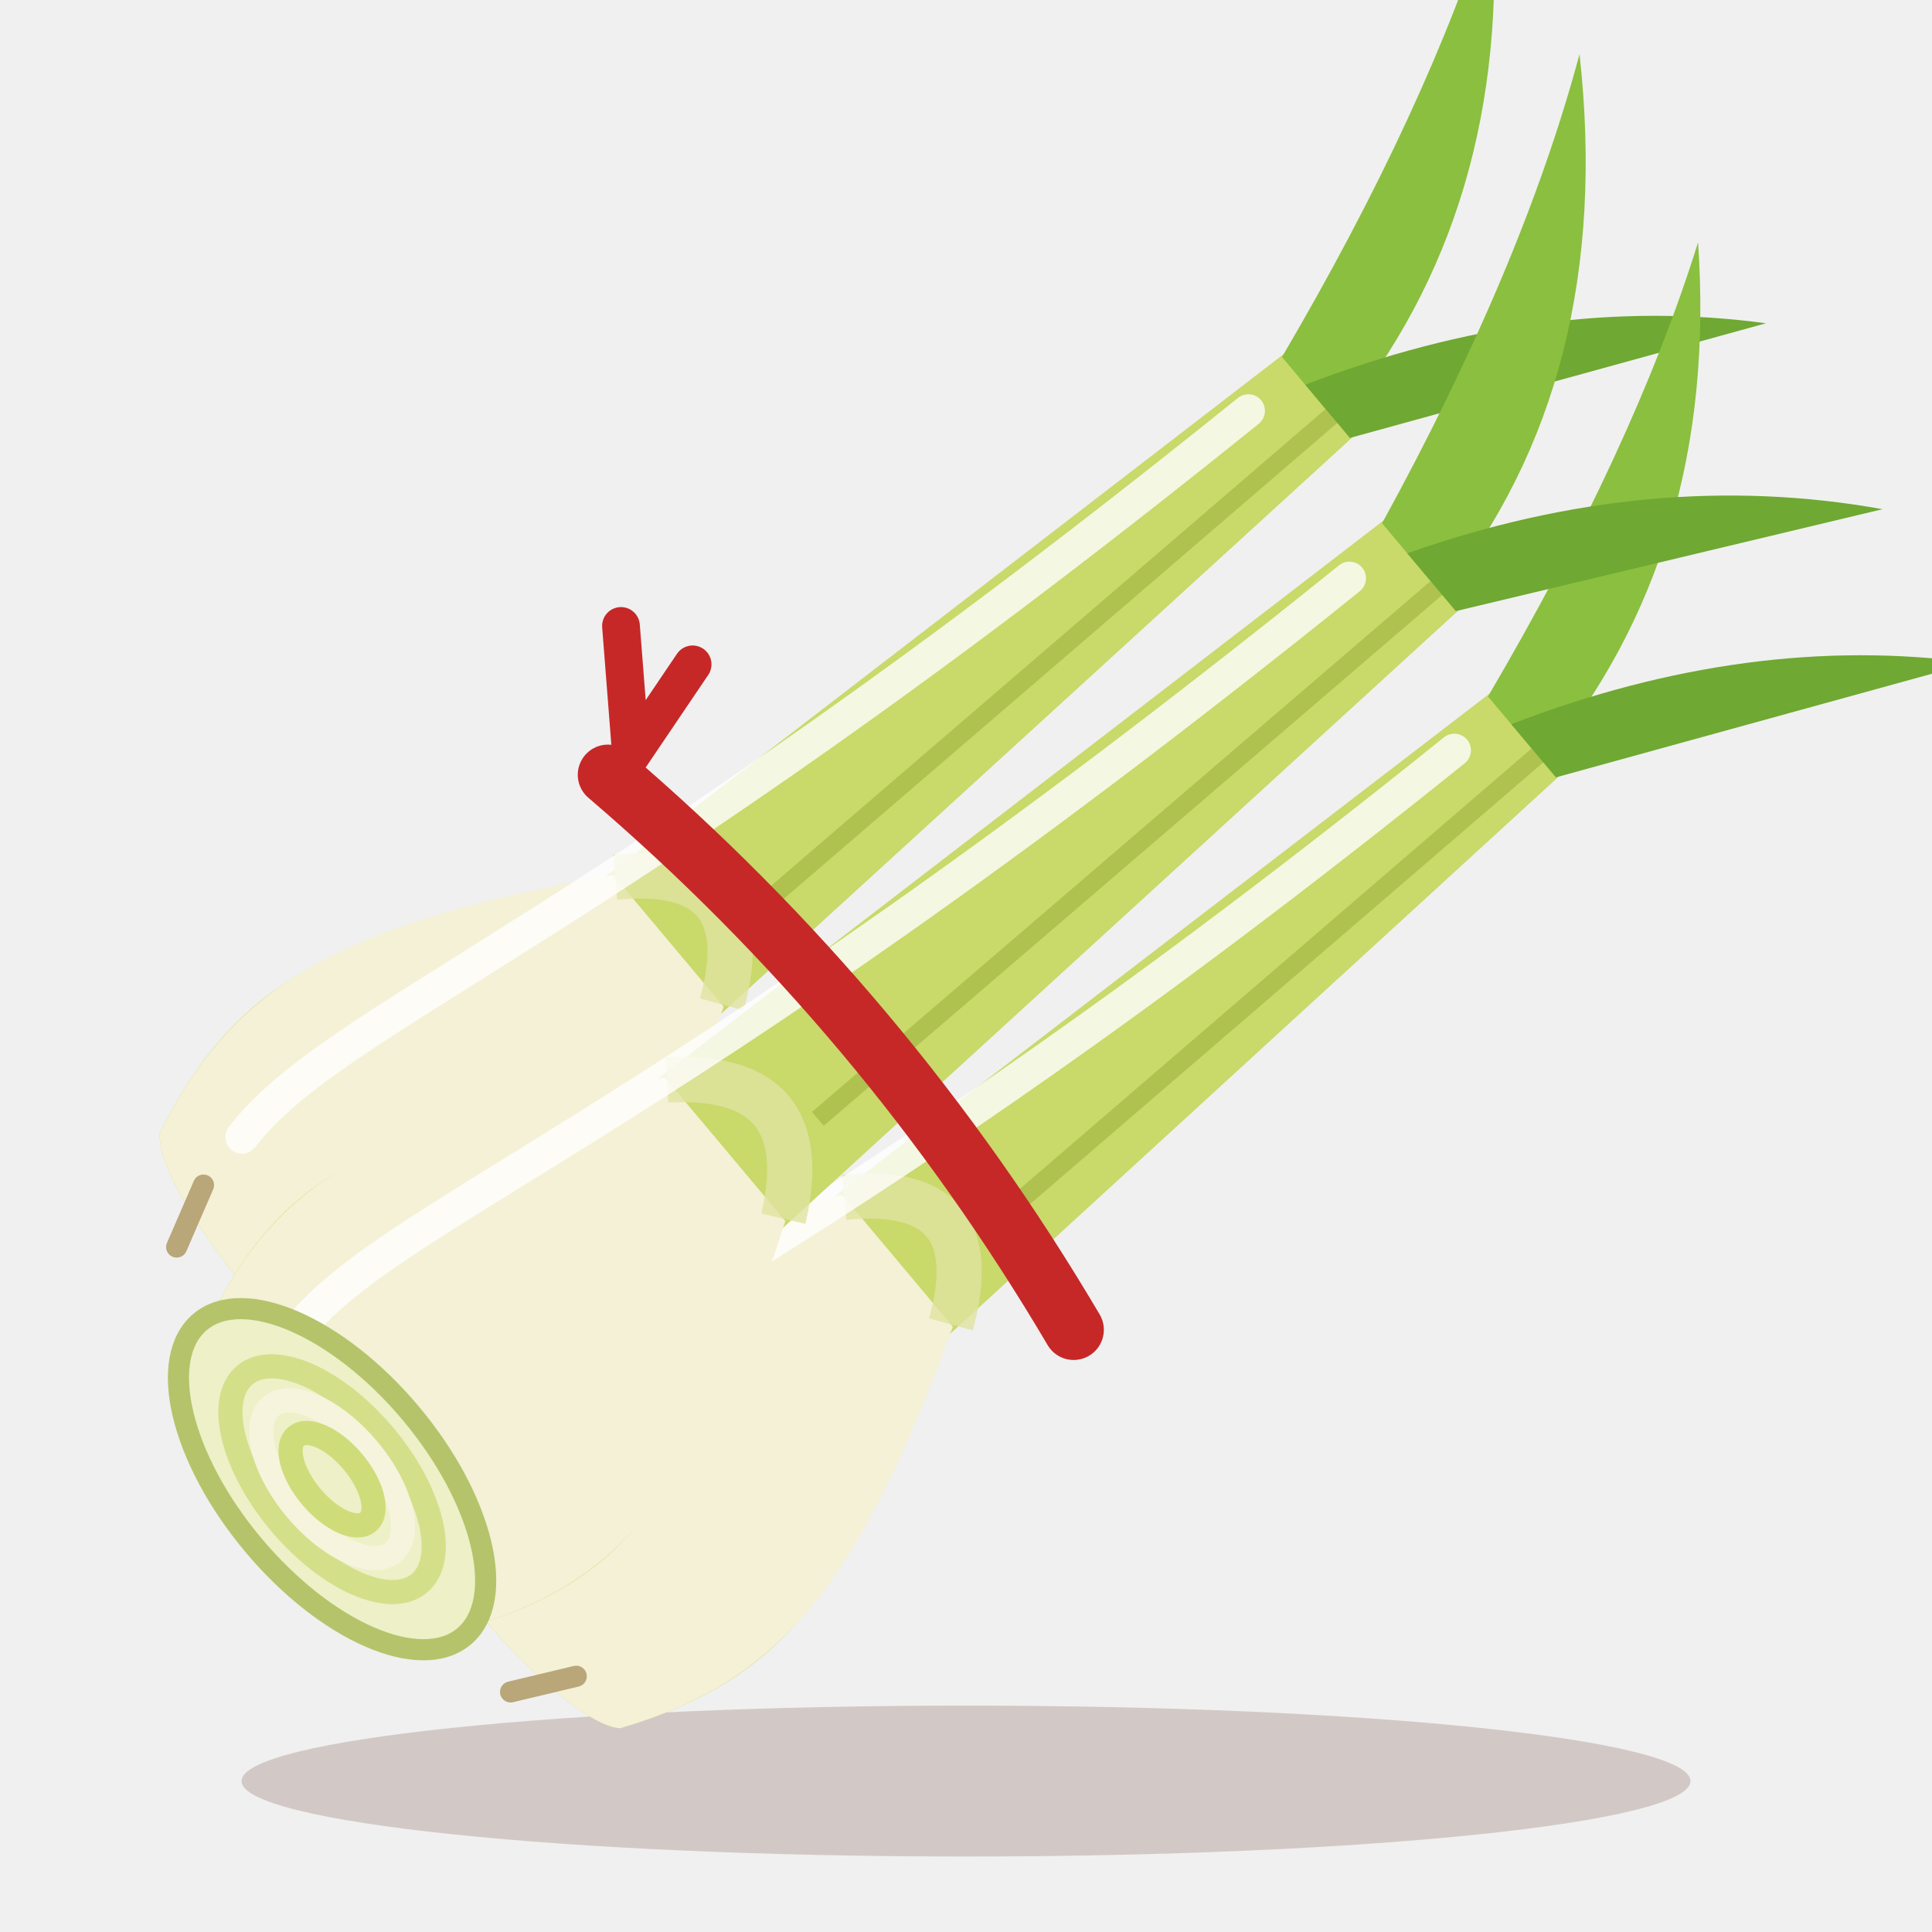
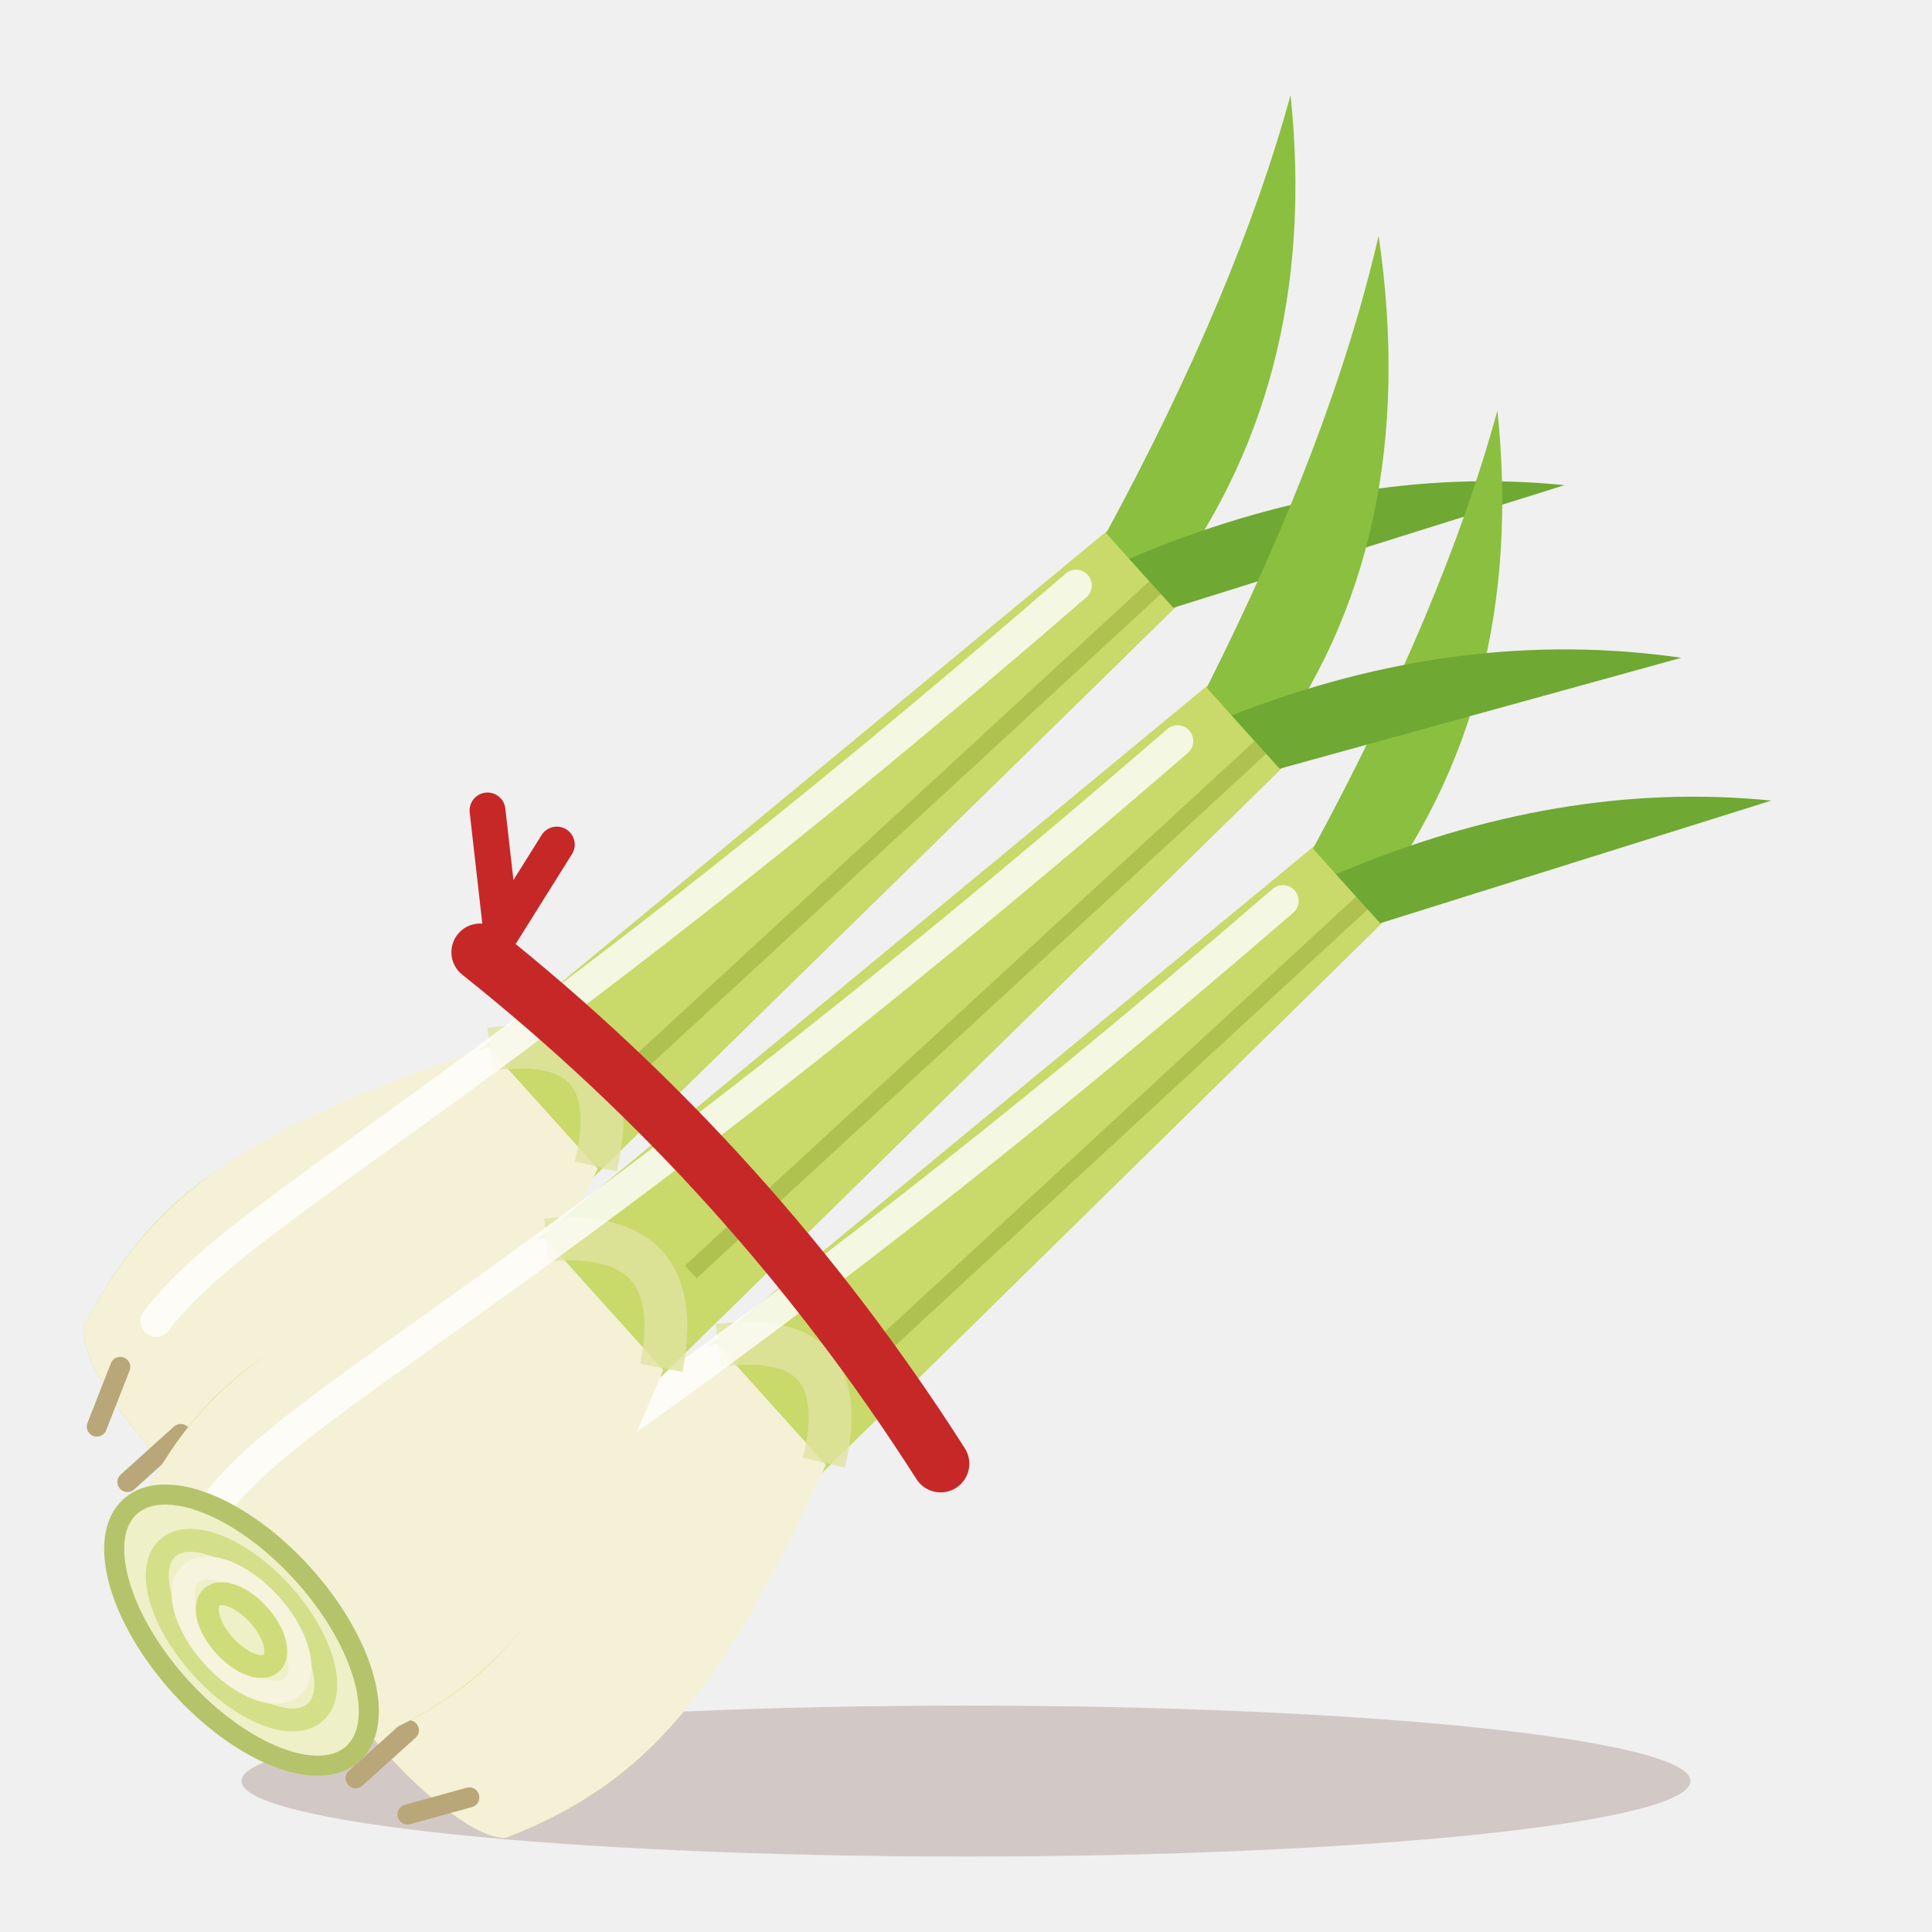
<svg xmlns="http://www.w3.org/2000/svg" viewBox="0 0 128 128">
  <ellipse cx="64" cy="118" rx="48" ry="5" fill="#8d6e63" opacity=".3" />
-   <g transform="translate(22 98) rotate(-40)">
+   <g transform="translate(16 108) rotate(-42) scale(.95)">
    <g transform="translate(6 -13)">
-       <path d="M0 -11.9C-3 -8.9 -3 8.9 0 11.9C10 16.3 18 14.9 30 6.1L92 3.5L92 -3.5L30 -6.1C18 -14.9 10 -16.3 0 -11.9Z" fill="#c9d96a" />
-       <path d="M0 -11.9C-3 -8.9 -3 8.9 0 11.9C10 16.3 18 14.9 34 5.7L34 -5.7C18 -14.9 10 -16.3 0 -11.9Z" fill="#f4f1d6" />
+       <path d="M0 -10.1C-3 -7.6 -3 7.6 0 10.1C10 13.9 18 12.6 30 6.1L92 3.5L92 -3.5L30 -6.1C18 -12.6 10 -13.9 0 -10.1Z" fill="#c9d96a" />
+       <path d="M0 -10.1C-3 -7.6 -3 7.6 0 10.1C10 13.9 18 12.6 34 5.7L34 -5.7C18 -12.6 10 -13.9 0 -10.1Z" fill="#f4f1d6" />
      <path d="M34 -5.5Q42 0 34 5.5" stroke="#e0e3a0" stroke-width="3" fill="none" opacity=".8" />
-       <path d="M4 -8.2C14 -10.4 30 -3.3 86 -2.2" stroke="#fff" stroke-width="2.2" fill="none" stroke-linecap="round" opacity=".8" />
+       <path d="M4 -7C14 -8.9 30 -3.3 86 -2.2" stroke="#fff" stroke-width="2.2" fill="none" stroke-linecap="round" opacity=".8" />
      <path d="M40 2.2L90 1.6" stroke="#a9bb48" stroke-width="1.2" opacity=".8" />
      <path d="M90 -3.5Q108 -9.9 120 -17.6Q108 -1.1 90 2.2Z" fill="#8bbf3f" />
      <path d="M90 -1.1Q106 4.4 116 15.4Q104 9.9 90 3.5Z" fill="#6fa832" />
-       <path d="M0 -7.4l-4 2M0 0l-5 0M0 7.4l-4 -2" stroke="#b9a77a" stroke-width="1.4" stroke-linecap="round" />
+       <path d="M0 -6.3l-4 2M0 0l-5 0M0 6.3l-4 -2" stroke="#b9a77a" stroke-width="1.4" stroke-linecap="round" />
    </g>
    <g transform="translate(4 13)">
-       <path d="M0 -11.9C-3 -8.9 -3 8.9 0 11.9C10 16.3 18 14.9 30 6.1L90 3.5L90 -3.5L30 -6.1C18 -14.9 10 -16.3 0 -11.9Z" fill="#c9d96a" />
-       <path d="M0 -11.9C-3 -8.9 -3 8.9 0 11.9C10 16.3 18 14.9 34 5.7L34 -5.7C18 -14.9 10 -16.3 0 -11.9Z" fill="#f4f1d6" />
+       <path d="M0 -10.1C-3 -7.6 -3 7.6 0 10.1C10 13.9 18 12.6 30 6.1L90 3.5L90 -3.5L30 -6.1C18 -12.6 10 -13.9 0 -10.1Z" fill="#c9d96a" />
+       <path d="M0 -10.1C-3 -7.6 -3 7.6 0 10.1C10 13.9 18 12.6 34 5.7L34 -5.7C18 -12.6 10 -13.9 0 -10.1Z" fill="#f4f1d6" />
      <path d="M34 -5.5Q42 0 34 5.5" stroke="#e0e3a0" stroke-width="3" fill="none" opacity=".8" />
-       <path d="M4 -8.2C14 -10.4 30 -3.3 84 -2.2" stroke="#fff" stroke-width="2.2" fill="none" stroke-linecap="round" opacity=".8" />
+       <path d="M4 -7C14 -8.9 30 -3.3 84 -2.2" stroke="#fff" stroke-width="2.2" fill="none" stroke-linecap="round" opacity=".8" />
      <path d="M40 2.2L88 1.6" stroke="#a9bb48" stroke-width="1.2" opacity=".8" />
      <path d="M88 -3.5Q106 -9.9 118 -17.6Q106 -1.1 88 2.2Z" fill="#8bbf3f" />
      <path d="M88 -1.1Q104 4.4 114 15.4Q102 9.9 88 3.5Z" fill="#6fa832" />
-       <path d="M0 -7.4l-4 2M0 0l-5 0M0 7.4l-4 -2" stroke="#b9a77a" stroke-width="1.4" stroke-linecap="round" />
+       <path d="M0 -6.3l-4 2M0 0l-5 0M0 6.3l-4 -2" stroke="#b9a77a" stroke-width="1.4" stroke-linecap="round" />
    </g>
-     <path d="M0 -13C-3 -9.7 -3 9.7 0 13C10 17.8 18 16.2 30 6.6L96 3.8L96 -3.8L30 -6.6C18 -16.2 10 -17.8 0 -13Z" fill="#c9d96a" />
-     <path d="M0 -13C-3 -9.7 -3 9.7 0 13C10 17.8 18 16.2 34 6.2L34 -6.2C18 -16.2 10 -17.8 0 -13Z" fill="#f4f1d6" />
+     <path d="M0 -11C-3 -8.3 -3 8.3 0 11C10 15.2 18 13.8 30 6.6L96 3.8L96 -3.8L30 -6.6C18 -13.8 10 -15.2 0 -11Z" fill="#c9d96a" />
+     <path d="M0 -11C-3 -8.3 -3 8.3 0 11C10 15.2 18 13.8 34 6.2L34 -6.2C18 -13.8 10 -15.2 0 -11Z" fill="#f4f1d6" />
    <path d="M34 -6Q42 0 34 6" stroke="#e0e3a0" stroke-width="3" fill="none" opacity=".8" />
-     <path d="M4 -8.9C14 -11.3 30 -3.6 90 -2.4" stroke="#fff" stroke-width="2.2" fill="none" stroke-linecap="round" opacity=".8" />
+     <path d="M4 -7.6C14 -9.7 30 -3.6 90 -2.4" stroke="#fff" stroke-width="2.2" fill="none" stroke-linecap="round" opacity=".8" />
    <path d="M40 2.4L94 1.8" stroke="#a9bb48" stroke-width="1.2" opacity=".8" />
    <path d="M94 -3.8Q112 -10.8 124 -19.2Q112 -1.2 94 2.4Z" fill="#8bbf3f" />
    <path d="M94 -1.2Q110 4.8 120 16.8Q108 10.8 94 3.8Z" fill="#6fa832" />
-     <ellipse cx="0" cy="0" rx="6.8" ry="13.6" fill="#eef0c8" />
-     <ellipse cx="0" cy="0" rx="4.5" ry="9" fill="none" stroke="#d4df8a" stroke-width="1.6" />
-     <ellipse cx="0" cy="0" rx="3.1" ry="6.3" fill="none" stroke="#f6f4dc" stroke-width="1.6" />
-     <ellipse cx="0" cy="0" rx="1.8" ry="3.7" fill="none" stroke="#cfdc7a" stroke-width="1.6" />
-     <ellipse cx="0" cy="0" rx="6.8" ry="13.6" fill="none" stroke="#b5c46a" stroke-width="1.4" />
+     <ellipse cx="0" cy="0" rx="5.8" ry="11.6" fill="#eef0c8" />
+     <ellipse cx="0" cy="0" rx="3.8" ry="7.7" fill="none" stroke="#d4df8a" stroke-width="1.6" />
+     <ellipse cx="0" cy="0" rx="2.7" ry="5.3" fill="none" stroke="#f6f4dc" stroke-width="1.6" />
+     <ellipse cx="0" cy="0" rx="1.6" ry="3.1" fill="none" stroke="#cfdc7a" stroke-width="1.6" />
+     <ellipse cx="0" cy="0" rx="5.8" ry="11.6" fill="none" stroke="#b5c46a" stroke-width="1.4" />
    <path d="M44 -24Q48 0 44 24" stroke="#c62828" stroke-width="4" fill="none" stroke-linecap="round" />
    <path d="M46 -24l5 -7M46 -24l7 -2" stroke="#c62828" stroke-width="2.5" stroke-linecap="round" />
  </g>
</svg>
